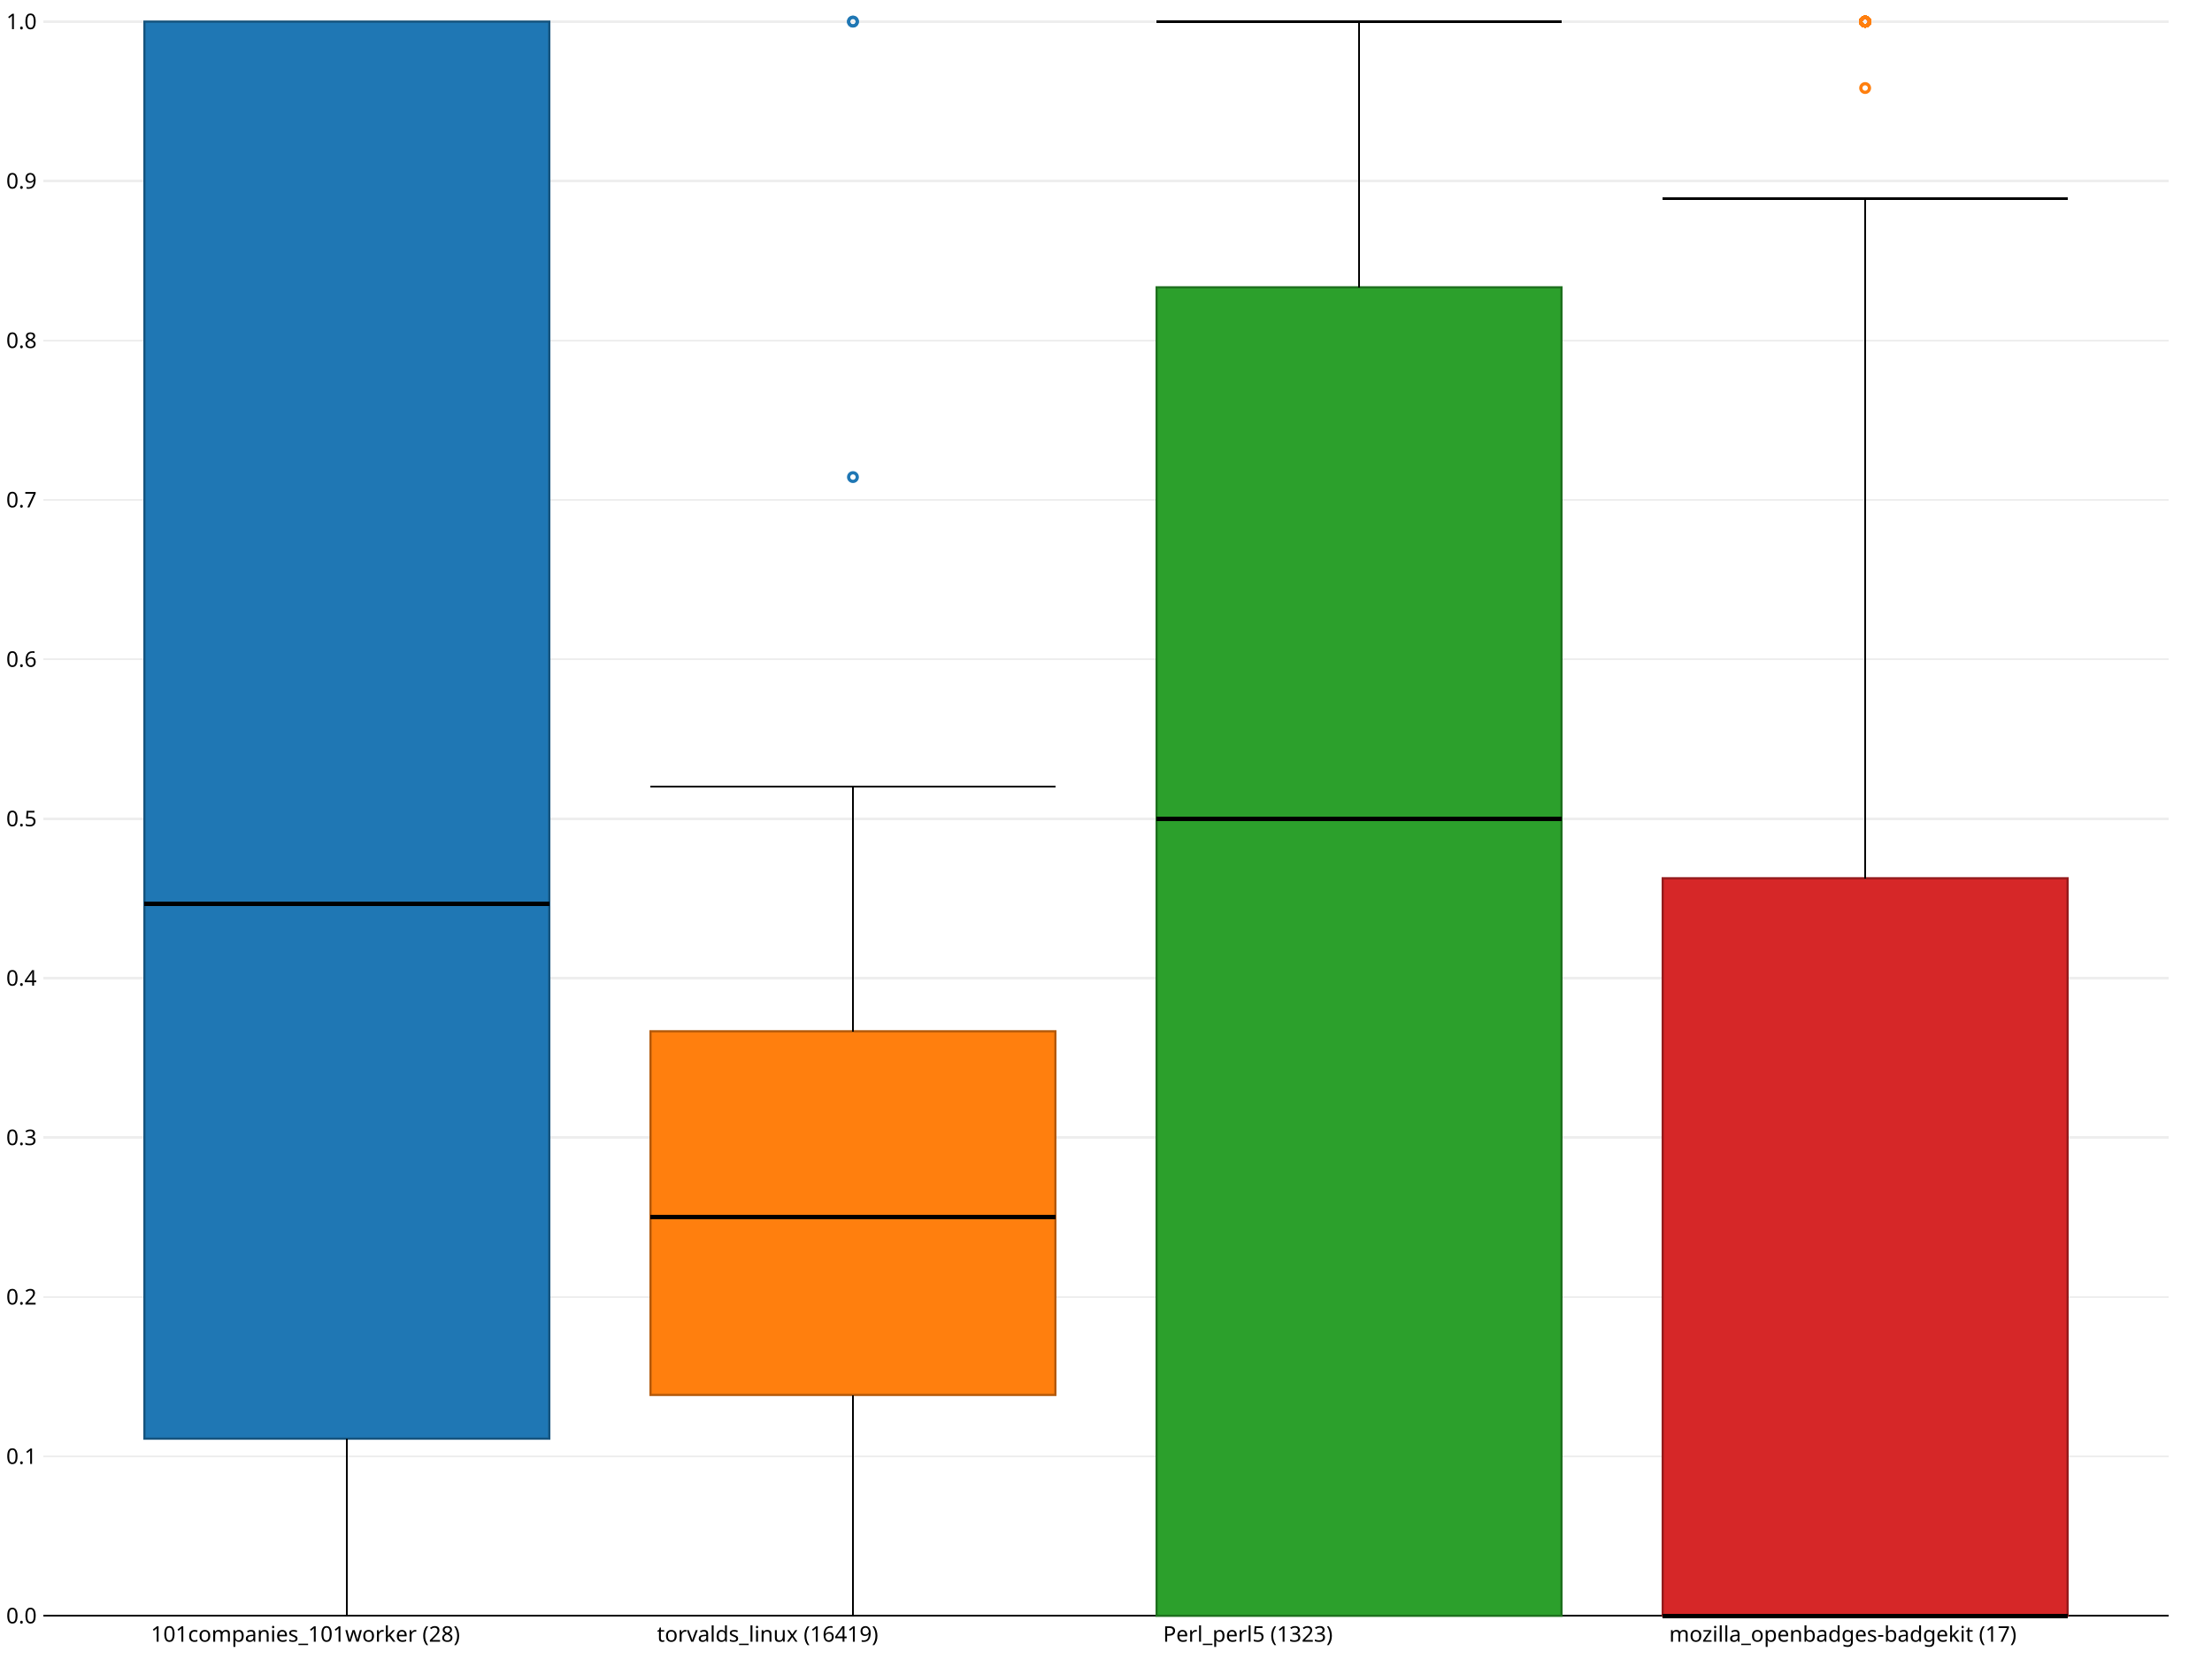
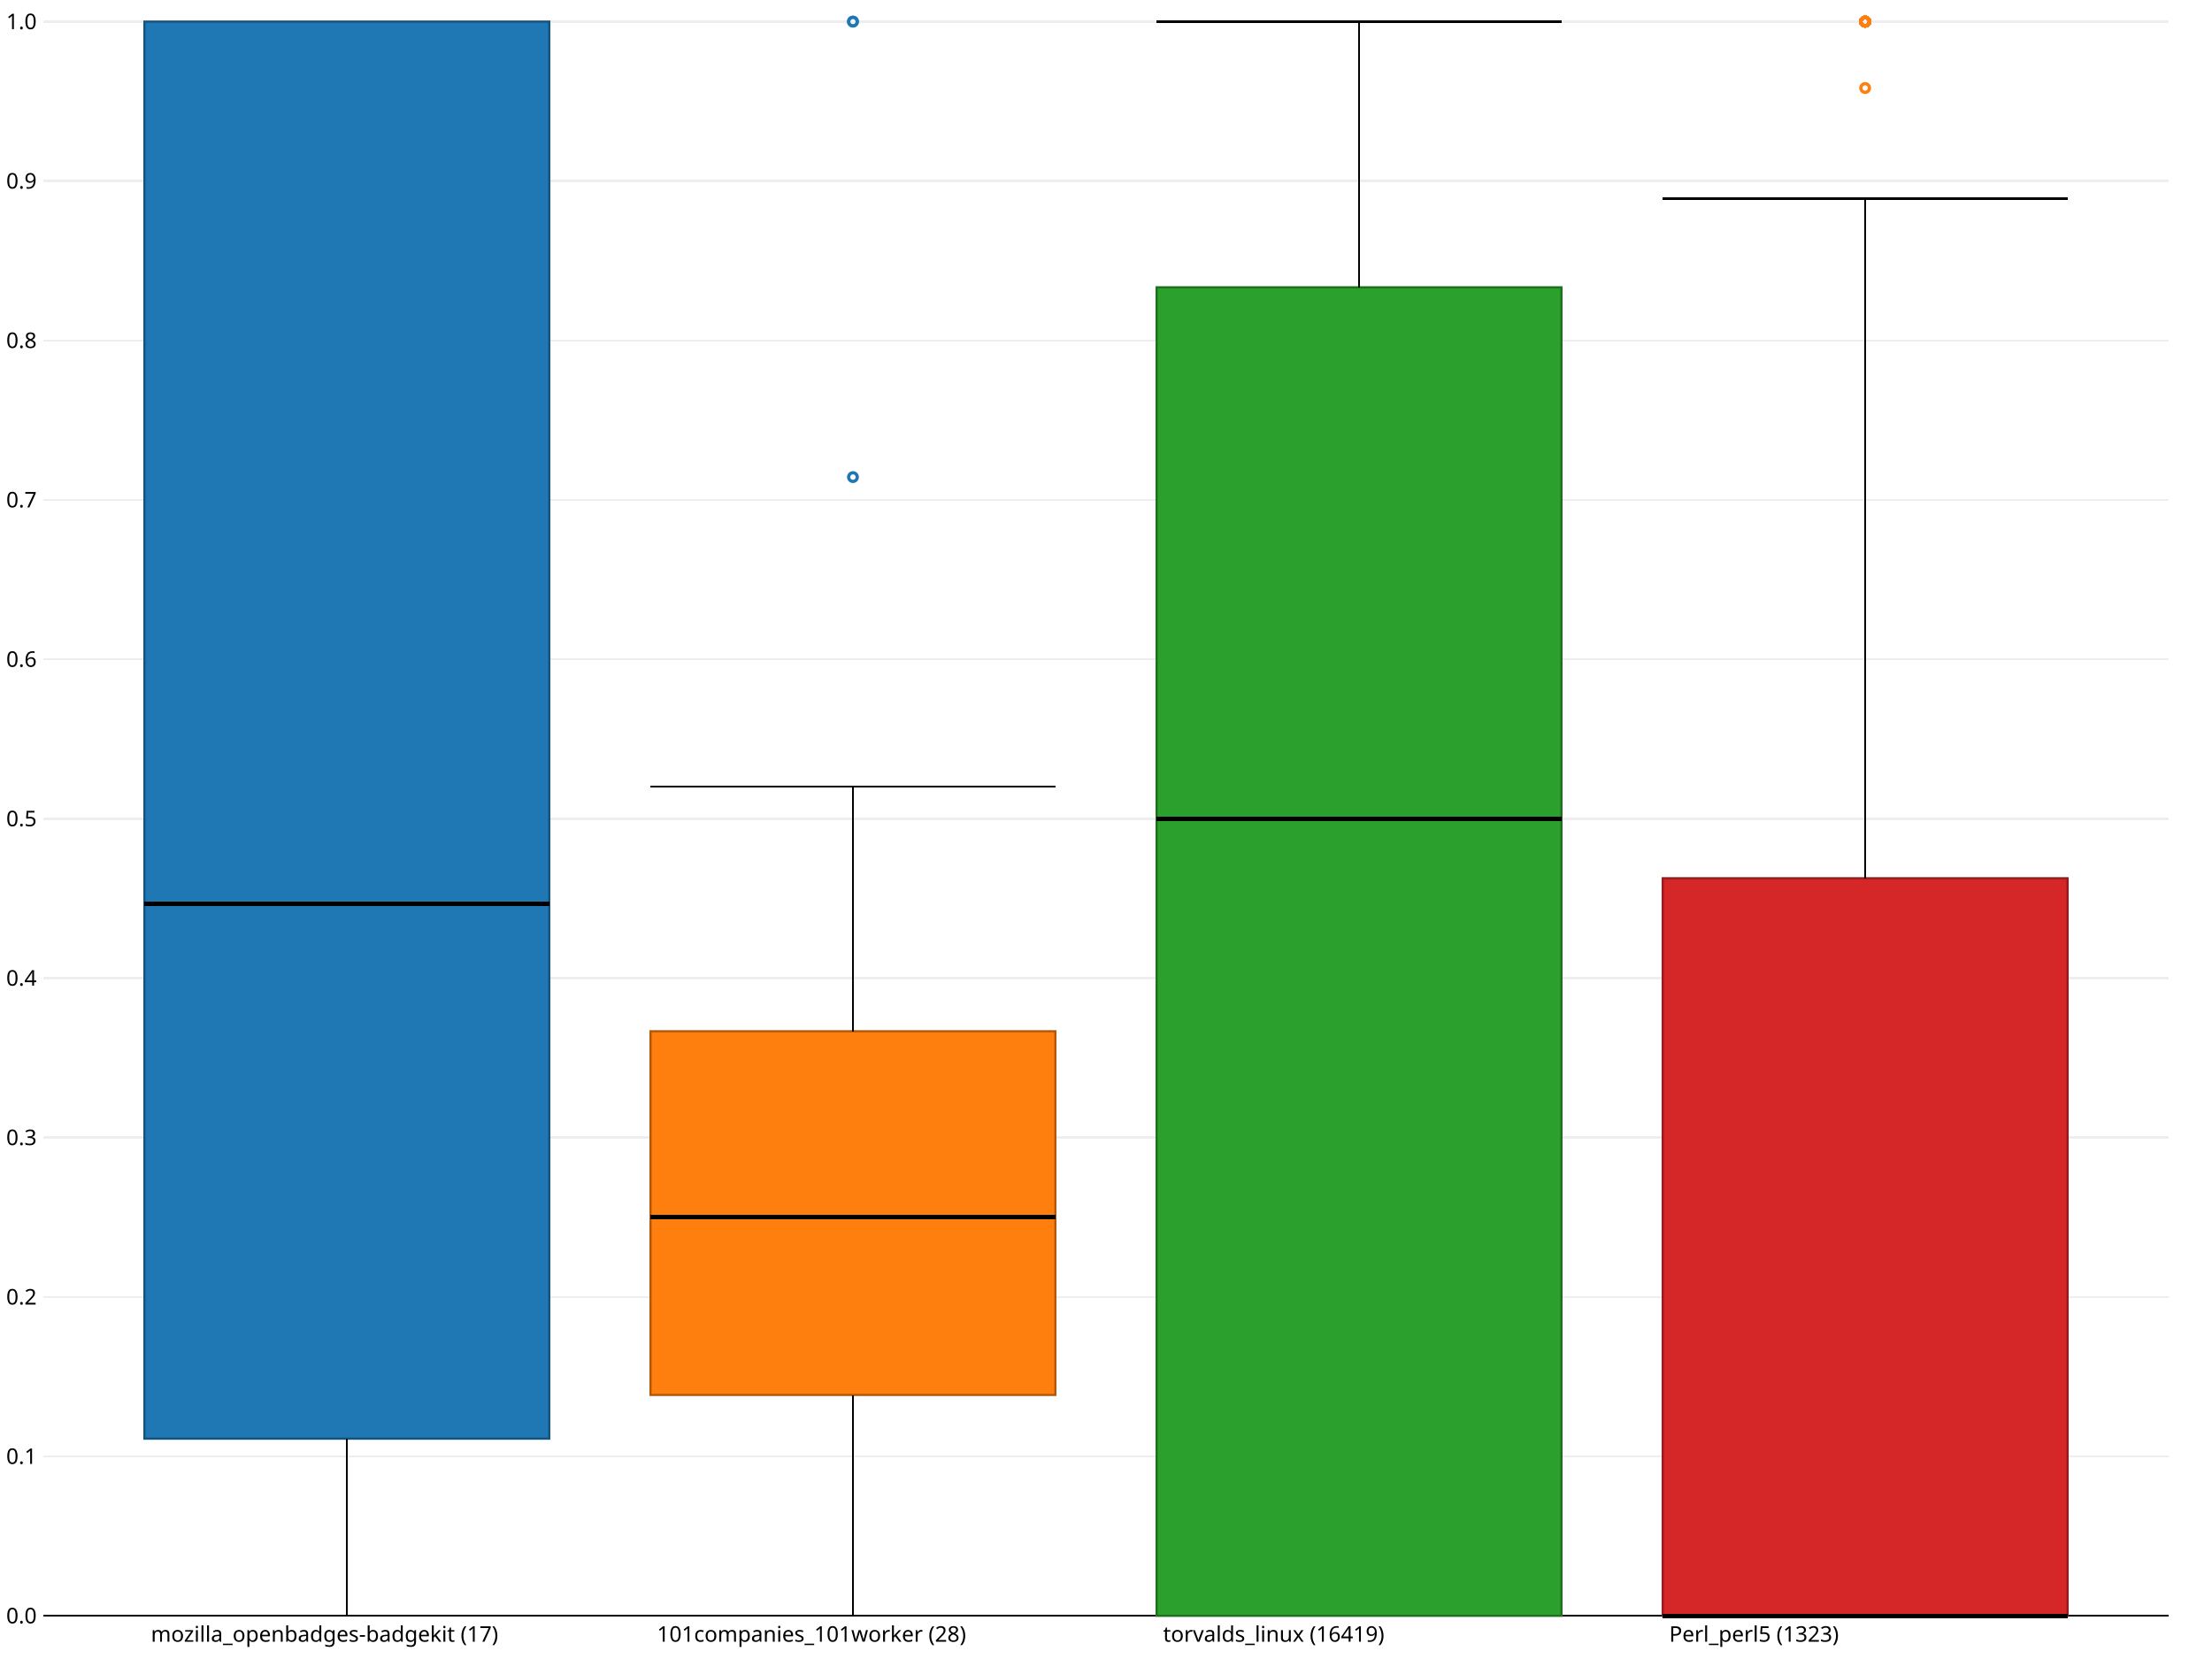
<svg xmlns="http://www.w3.org/2000/svg" xmlns:xlink="http://www.w3.org/1999/xlink" fill="none" font-family="sans-serif" font-size="10px" height="768" stroke="none" stroke-width="1.5" width="1024">
  <g transform="translate(20,10)">
    <line shape-rendering="crispEdges" stroke="rgb(0,0,0)" stroke-width="1" x1="0" x2="984" y1="738.0" y2="738.0" />
    <line shape-rendering="crispEdges" stroke="rgb(238,238,238)" stroke-width="1" x1="0" x2="984" y1="664.2" y2="664.2" />
    <line shape-rendering="crispEdges" stroke="rgb(238,238,238)" stroke-width="1" x1="0" x2="984" y1="590.4" y2="590.4" />
    <line shape-rendering="crispEdges" stroke="rgb(238,238,238)" stroke-width="1" x1="0" x2="984" y1="516.6" y2="516.6" />
    <line shape-rendering="crispEdges" stroke="rgb(238,238,238)" stroke-width="1" x1="0" x2="984" y1="442.8" y2="442.8" />
    <line shape-rendering="crispEdges" stroke="rgb(238,238,238)" stroke-width="1" x1="0" x2="984" y1="369.0" y2="369.0" />
    <line shape-rendering="crispEdges" stroke="rgb(238,238,238)" stroke-width="1" x1="0" x2="984" y1="295.2" y2="295.2" />
    <line shape-rendering="crispEdges" stroke="rgb(238,238,238)" stroke-width="1" x1="0" x2="984" y1="221.4" y2="221.4" />
    <line shape-rendering="crispEdges" stroke="rgb(238,238,238)" stroke-width="1" x1="0" x2="984" y1="147.6" y2="147.6" />
    <line shape-rendering="crispEdges" stroke="rgb(238,238,238)" stroke-width="1" x1="0" x2="984" y1="73.8" y2="73.8" />
    <line shape-rendering="crispEdges" stroke="rgb(238,238,238)" stroke-width="1" x1="0" x2="984" y1="0.0" y2="0.0" />
  </g>
  <g transform="translate(20,10)">
    <text dy=".35em" fill="rgb(0,0,0)" pointer-events="none" text-anchor="end" transform="translate(0,738.0)" x="-3">0.0</text>
    <text dy=".35em" fill="rgb(0,0,0)" pointer-events="none" text-anchor="end" transform="translate(0,664.2)" x="-3">0.1</text>
    <text dy=".35em" fill="rgb(0,0,0)" pointer-events="none" text-anchor="end" transform="translate(0,590.4)" x="-3">0.2</text>
    <text dy=".35em" fill="rgb(0,0,0)" pointer-events="none" text-anchor="end" transform="translate(0,516.6)" x="-3">0.3</text>
    <text dy=".35em" fill="rgb(0,0,0)" pointer-events="none" text-anchor="end" transform="translate(0,442.8)" x="-3">0.4</text>
    <text dy=".35em" fill="rgb(0,0,0)" pointer-events="none" text-anchor="end" transform="translate(0,369.0)" x="-3">0.5</text>
    <text dy=".35em" fill="rgb(0,0,0)" pointer-events="none" text-anchor="end" transform="translate(0,295.2)" x="-3">0.6</text>
    <text dy=".35em" fill="rgb(0,0,0)" pointer-events="none" text-anchor="end" transform="translate(0,221.4)" x="-3">0.7</text>
    <text dy=".35em" fill="rgb(0,0,0)" pointer-events="none" text-anchor="end" transform="translate(0,147.6)" x="-3">0.8</text>
    <text dy=".35em" fill="rgb(0,0,0)" pointer-events="none" text-anchor="end" transform="translate(0,73.8)" x="-3">0.9</text>
    <text dy=".35em" fill="rgb(0,0,0)" pointer-events="none" text-anchor="end" transform="translate(0,0.0)" x="-3">1.0</text>
  </g>
  <g transform="translate(20,10)">
    <line shape-rendering="crispEdges" stroke="rgb(0,0,0)" stroke-width="1" x1="0" x2="984" y1="738" y2="738" />
  </g>
  <g transform="translate(20,10)">
-     <text fill="rgb(0,0,0)" pointer-events="none" transform="translate(46.85714,753)" x="3" y="-3">101companies_101worker (28)</text>
-     <text fill="rgb(0,0,0)" pointer-events="none" transform="translate(281.1429,753)" x="3" y="-3">torvalds_linux (16419)</text>
-     <text fill="rgb(0,0,0)" pointer-events="none" transform="translate(515.4286,753)" x="3" y="-3">Perl_perl5 (1323)</text>
-     <text fill="rgb(0,0,0)" pointer-events="none" transform="translate(749.7143,753)" x="3" y="-3">mozilla_openbadges-badgekit (17)</text>
+     <text fill="rgb(0,0,0)" pointer-events="none" transform="translate(46.85714,753)" x="3" y="-3">mozilla_openbadges-badgekit (17)</text>
+     <text fill="rgb(0,0,0)" pointer-events="none" transform="translate(281.1429,753)" x="3" y="-3">101companies_101worker (28)</text>
+     <text fill="rgb(0,0,0)" pointer-events="none" transform="translate(515.4286,753)" x="3" y="-3">torvalds_linux (16419)</text>
+     <text fill="rgb(0,0,0)" pointer-events="none" transform="translate(749.7143,753)" x="3" y="-3">Perl_perl5 (1323)</text>
  </g>
  <g transform="translate(20,10)">
    <g transform="translate(46.85714,0)">
      <rect fill="rgb(31,119,180)" height="656.0" stroke="rgb(21,83,125)" stroke-width="1.0" width="187.429" />
    </g>
    <g transform="translate(46.85714,0)">
      <line shape-rendering="crispEdges" stroke="rgb(0,0,0)" stroke-width="2" x1="0.0" x2="187.429" y1="408.574" y2="408.574" />
    </g>
    <g transform="translate(46.85714,0)">
      <line shape-rendering="crispEdges" stroke="rgb(0,0,0)" stroke-width="1" x1="0" x2="187.429" y1="738.0" y2="738.0" />
    </g>
    <g transform="translate(46.85714,0)">
      <line shape-rendering="crispEdges" stroke="rgb(0,0,0)" stroke-width="1" x1="93.714" x2="93.714" y1="656.0" y2="738.0" />
    </g>
    <g transform="translate(46.85714,0)" />
    <g transform="translate(46.85714,0)" />
    <g transform="translate(46.85714,0)" />
    <g transform="translate(281.1429,0)">
      <rect fill="rgb(255,127,14)" height="168.362" stroke="rgb(178,88,9)" stroke-width="1.0" width="187.429" y="467.4" />
    </g>
    <g transform="translate(281.1429,0)">
      <line shape-rendering="crispEdges" stroke="rgb(0,0,0)" stroke-width="2" x1="0.0" x2="187.429" y1="553.231" y2="553.231" />
    </g>
    <g transform="translate(281.1429,0)">
      <line shape-rendering="crispEdges" stroke="rgb(0,0,0)" stroke-width="1" x1="0" x2="187.429" y1="738.0" y2="738.0" />
    </g>
    <g transform="translate(281.1429,0)">
      <line shape-rendering="crispEdges" stroke="rgb(0,0,0)" stroke-width="1" x1="93.714" x2="93.714" y1="635.762" y2="738.0" />
    </g>
    <g transform="translate(281.1429,0)">
      <line shape-rendering="crispEdges" stroke="rgb(0,0,0)" stroke-width="1" x1="0" x2="187.429" y1="354.24" y2="354.24" />
    </g>
    <g transform="translate(281.1429,0)">
      <line shape-rendering="crispEdges" stroke="rgb(0,0,0)" stroke-width="1" x1="93.714" x2="93.714" y1="354.24" y2="467.4" />
    </g>
    <g transform="translate(281.1429,0)">
      <a xlink:title="0.7142857142857143">
        <circle cx="93.714" cy="210.857" fill="none" r="2.0" stroke="rgb(31,119,180)" />
      </a>
      <a xlink:title="1.0">
        <circle cx="93.714" cy="0.0" fill="none" r="2.0" stroke="rgb(31,119,180)" />
      </a>
      <a xlink:title="1.0">
        <circle cx="93.714" cy="0.0" fill="none" r="2.0" stroke="rgb(31,119,180)" />
      </a>
    </g>
    <g transform="translate(515.4286,0)">
      <rect fill="rgb(44,160,44)" height="615.0" stroke="rgb(30,112,30)" stroke-width="1.0" width="187.429" y="123.0" />
    </g>
    <g transform="translate(515.4286,0)">
      <line shape-rendering="crispEdges" stroke="rgb(0,0,0)" stroke-width="2" x1="0.0" x2="187.429" y1="369.0" y2="369.0" />
    </g>
    <g transform="translate(515.4286,0)" />
    <g transform="translate(515.4286,0)" />
    <g transform="translate(515.4286,0)">
      <line shape-rendering="crispEdges" stroke="rgb(0,0,0)" stroke-width="1" x1="0" x2="187.429" y1="0.0" y2="0.0" />
    </g>
    <g transform="translate(515.4286,0)">
      <line shape-rendering="crispEdges" stroke="rgb(0,0,0)" stroke-width="1" x1="93.714" x2="93.714" y1="0.0" y2="123.0" />
    </g>
    <g transform="translate(515.4286,0)" />
    <g transform="translate(749.7143,0)">
      <rect fill="rgb(214,39,40)" height="341.434" stroke="rgb(149,27,28)" stroke-width="1.0" width="187.429" y="396.566" />
    </g>
    <g transform="translate(749.7143,0)">
      <line shape-rendering="crispEdges" stroke="rgb(0,0,0)" stroke-width="2" x1="0.0" x2="187.429" y1="738.0" y2="738.0" />
    </g>
    <g transform="translate(749.7143,0)" />
    <g transform="translate(749.7143,0)" />
    <g transform="translate(749.7143,0)">
      <line shape-rendering="crispEdges" stroke="rgb(0,0,0)" stroke-width="1" x1="0" x2="187.429" y1="82.0" y2="82.0" />
    </g>
    <g transform="translate(749.7143,0)">
      <line shape-rendering="crispEdges" stroke="rgb(0,0,0)" stroke-width="1" x1="93.714" x2="93.714" y1="82.0" y2="396.566" />
    </g>
    <g transform="translate(749.7143,0)">
      <a xlink:title="1.0">
        <circle cx="93.714" cy="0.0" fill="none" r="2.0" stroke="rgb(255,127,14)" />
      </a>
      <a xlink:title="1.0">
        <circle cx="93.714" cy="0.0" fill="none" r="2.0" stroke="rgb(255,127,14)" />
      </a>
      <a xlink:title="1.0">
        <circle cx="93.714" cy="0.0" fill="none" r="2.0" stroke="rgb(255,127,14)" />
      </a>
      <a xlink:title="1.0">
        <circle cx="93.714" cy="0.0" fill="none" r="2.0" stroke="rgb(255,127,14)" />
      </a>
      <a xlink:title="1.0">
        <circle cx="93.714" cy="0.0" fill="none" r="2.0" stroke="rgb(255,127,14)" />
      </a>
      <a xlink:title="1.0">
        <circle cx="93.714" cy="0.0" fill="none" r="2.0" stroke="rgb(255,127,14)" />
      </a>
      <a xlink:title="1.0">
        <circle cx="93.714" cy="0.0" fill="none" r="2.0" stroke="rgb(255,127,14)" />
      </a>
      <a xlink:title="1.0">
        <circle cx="93.714" cy="0.0" fill="none" r="2.0" stroke="rgb(255,127,14)" />
      </a>
      <a xlink:title="1.0">
        <circle cx="93.714" cy="0.0" fill="none" r="2.0" stroke="rgb(255,127,14)" />
      </a>
      <a xlink:title="1.0">
        <circle cx="93.714" cy="0.0" fill="none" r="2.0" stroke="rgb(255,127,14)" />
      </a>
      <a xlink:title="1.0">
        <circle cx="93.714" cy="0.0" fill="none" r="2.0" stroke="rgb(255,127,14)" />
      </a>
      <a xlink:title="1.0">
        <circle cx="93.714" cy="0.0" fill="none" r="2.0" stroke="rgb(255,127,14)" />
      </a>
      <a xlink:title="1.0">
        <circle cx="93.714" cy="0.0" fill="none" r="2.0" stroke="rgb(255,127,14)" />
      </a>
      <a xlink:title="1.0">
        <circle cx="93.714" cy="0.0" fill="none" r="2.0" stroke="rgb(255,127,14)" />
      </a>
      <a xlink:title="1.0">
        <circle cx="93.714" cy="0.0" fill="none" r="2.0" stroke="rgb(255,127,14)" />
      </a>
      <a xlink:title="1.0">
        <circle cx="93.714" cy="0.0" fill="none" r="2.0" stroke="rgb(255,127,14)" />
      </a>
      <a xlink:title="1.0">
        <circle cx="93.714" cy="0.0" fill="none" r="2.0" stroke="rgb(255,127,14)" />
      </a>
      <a xlink:title="1.0">
        <circle cx="93.714" cy="0.0" fill="none" r="2.0" stroke="rgb(255,127,14)" />
      </a>
      <a xlink:title="1.0">
        <circle cx="93.714" cy="0.0" fill="none" r="2.0" stroke="rgb(255,127,14)" />
      </a>
      <a xlink:title="1.0">
        <circle cx="93.714" cy="0.0" fill="none" r="2.0" stroke="rgb(255,127,14)" />
      </a>
      <a xlink:title="1.0">
        <circle cx="93.714" cy="0.0" fill="none" r="2.0" stroke="rgb(255,127,14)" />
      </a>
      <a xlink:title="1.0">
        <circle cx="93.714" cy="0.0" fill="none" r="2.0" stroke="rgb(255,127,14)" />
      </a>
      <a xlink:title="1.0">
        <circle cx="93.714" cy="0.0" fill="none" r="2.0" stroke="rgb(255,127,14)" />
      </a>
      <a xlink:title="1.0">
        <circle cx="93.714" cy="0.0" fill="none" r="2.0" stroke="rgb(255,127,14)" />
      </a>
      <a xlink:title="1.0">
        <circle cx="93.714" cy="0.0" fill="none" r="2.0" stroke="rgb(255,127,14)" />
      </a>
      <a xlink:title="1.0">
        <circle cx="93.714" cy="0.0" fill="none" r="2.0" stroke="rgb(255,127,14)" />
      </a>
      <a xlink:title="1.0">
        <circle cx="93.714" cy="0.0" fill="none" r="2.0" stroke="rgb(255,127,14)" />
      </a>
      <a xlink:title="1.0">
        <circle cx="93.714" cy="0.0" fill="none" r="2.0" stroke="rgb(255,127,14)" />
      </a>
      <a xlink:title="1.0">
        <circle cx="93.714" cy="0.0" fill="none" r="2.0" stroke="rgb(255,127,14)" />
      </a>
      <a xlink:title="1.0">
        <circle cx="93.714" cy="0.0" fill="none" r="2.0" stroke="rgb(255,127,14)" />
      </a>
      <a xlink:title="1.0">
        <circle cx="93.714" cy="0.0" fill="none" r="2.0" stroke="rgb(255,127,14)" />
      </a>
      <a xlink:title="0.9583333333333334">
        <circle cx="93.714" cy="30.75" fill="none" r="2.0" stroke="rgb(255,127,14)" />
      </a>
      <a xlink:title="1.0">
        <circle cx="93.714" cy="0.0" fill="none" r="2.0" stroke="rgb(255,127,14)" />
      </a>
      <a xlink:title="1.0">
        <circle cx="93.714" cy="0.0" fill="none" r="2.0" stroke="rgb(255,127,14)" />
      </a>
      <a xlink:title="1.0">
        <circle cx="93.714" cy="0.0" fill="none" r="2.0" stroke="rgb(255,127,14)" />
      </a>
      <a xlink:title="1.0">
        <circle cx="93.714" cy="0.0" fill="none" r="2.0" stroke="rgb(255,127,14)" />
      </a>
      <a xlink:title="1.0">
        <circle cx="93.714" cy="0.0" fill="none" r="2.0" stroke="rgb(255,127,14)" />
      </a>
      <a xlink:title="1.0">
        <circle cx="93.714" cy="0.0" fill="none" r="2.0" stroke="rgb(255,127,14)" />
      </a>
      <a xlink:title="1.0">
        <circle cx="93.714" cy="0.0" fill="none" r="2.0" stroke="rgb(255,127,14)" />
      </a>
      <a xlink:title="1.0">
        <circle cx="93.714" cy="0.0" fill="none" r="2.0" stroke="rgb(255,127,14)" />
      </a>
      <a xlink:title="1.0">
        <circle cx="93.714" cy="0.0" fill="none" r="2.0" stroke="rgb(255,127,14)" />
      </a>
      <a xlink:title="1.0">
        <circle cx="93.714" cy="0.0" fill="none" r="2.0" stroke="rgb(255,127,14)" />
      </a>
      <a xlink:title="1.0">
        <circle cx="93.714" cy="0.0" fill="none" r="2.0" stroke="rgb(255,127,14)" />
      </a>
      <a xlink:title="1.0">
        <circle cx="93.714" cy="0.0" fill="none" r="2.0" stroke="rgb(255,127,14)" />
      </a>
      <a xlink:title="1.0">
        <circle cx="93.714" cy="0.0" fill="none" r="2.0" stroke="rgb(255,127,14)" />
      </a>
      <a xlink:title="1.0">
        <circle cx="93.714" cy="0.0" fill="none" r="2.0" stroke="rgb(255,127,14)" />
      </a>
      <a xlink:title="1.0">
        <circle cx="93.714" cy="0.0" fill="none" r="2.0" stroke="rgb(255,127,14)" />
      </a>
      <a xlink:title="1.0">
        <circle cx="93.714" cy="0.0" fill="none" r="2.0" stroke="rgb(255,127,14)" />
      </a>
      <a xlink:title="1.0">
        <circle cx="93.714" cy="0.0" fill="none" r="2.0" stroke="rgb(255,127,14)" />
      </a>
      <a xlink:title="1.0">
        <circle cx="93.714" cy="0.0" fill="none" r="2.0" stroke="rgb(255,127,14)" />
      </a>
      <a xlink:title="1.0">
        <circle cx="93.714" cy="0.0" fill="none" r="2.0" stroke="rgb(255,127,14)" />
      </a>
      <a xlink:title="1.0">
        <circle cx="93.714" cy="0.0" fill="none" r="2.0" stroke="rgb(255,127,14)" />
      </a>
      <a xlink:title="1.0">
        <circle cx="93.714" cy="0.0" fill="none" r="2.0" stroke="rgb(255,127,14)" />
      </a>
      <a xlink:title="1.0">
        <circle cx="93.714" cy="0.0" fill="none" r="2.0" stroke="rgb(255,127,14)" />
      </a>
      <a xlink:title="1.0">
        <circle cx="93.714" cy="0.0" fill="none" r="2.0" stroke="rgb(255,127,14)" />
      </a>
      <a xlink:title="1.0">
        <circle cx="93.714" cy="0.0" fill="none" r="2.0" stroke="rgb(255,127,14)" />
      </a>
      <a xlink:title="1.0">
        <circle cx="93.714" cy="0.0" fill="none" r="2.0" stroke="rgb(255,127,14)" />
      </a>
      <a xlink:title="1.0">
        <circle cx="93.714" cy="0.0" fill="none" r="2.0" stroke="rgb(255,127,14)" />
      </a>
      <a xlink:title="1.0">
        <circle cx="93.714" cy="0.0" fill="none" r="2.0" stroke="rgb(255,127,14)" />
      </a>
      <a xlink:title="1.0">
        <circle cx="93.714" cy="0.0" fill="none" r="2.0" stroke="rgb(255,127,14)" />
      </a>
      <a xlink:title="1.0">
        <circle cx="93.714" cy="0.0" fill="none" r="2.0" stroke="rgb(255,127,14)" />
      </a>
      <a xlink:title="1.0">
        <circle cx="93.714" cy="0.0" fill="none" r="2.0" stroke="rgb(255,127,14)" />
      </a>
      <a xlink:title="1.0">
        <circle cx="93.714" cy="0.0" fill="none" r="2.0" stroke="rgb(255,127,14)" />
      </a>
      <a xlink:title="1.0">
        <circle cx="93.714" cy="0.0" fill="none" r="2.0" stroke="rgb(255,127,14)" />
      </a>
      <a xlink:title="1.0">
        <circle cx="93.714" cy="0.0" fill="none" r="2.0" stroke="rgb(255,127,14)" />
      </a>
      <a xlink:title="1.0">
        <circle cx="93.714" cy="0.0" fill="none" r="2.0" stroke="rgb(255,127,14)" />
      </a>
      <a xlink:title="1.0">
        <circle cx="93.714" cy="0.0" fill="none" r="2.0" stroke="rgb(255,127,14)" />
      </a>
      <a xlink:title="1.0">
        <circle cx="93.714" cy="0.0" fill="none" r="2.0" stroke="rgb(255,127,14)" />
      </a>
      <a xlink:title="1.0">
        <circle cx="93.714" cy="0.0" fill="none" r="2.0" stroke="rgb(255,127,14)" />
      </a>
      <a xlink:title="1.0">
        <circle cx="93.714" cy="0.0" fill="none" r="2.0" stroke="rgb(255,127,14)" />
      </a>
      <a xlink:title="1.0">
        <circle cx="93.714" cy="0.0" fill="none" r="2.0" stroke="rgb(255,127,14)" />
      </a>
      <a xlink:title="1.0">
        <circle cx="93.714" cy="0.0" fill="none" r="2.0" stroke="rgb(255,127,14)" />
      </a>
      <a xlink:title="1.0">
        <circle cx="93.714" cy="0.0" fill="none" r="2.0" stroke="rgb(255,127,14)" />
      </a>
      <a xlink:title="1.0">
        <circle cx="93.714" cy="0.0" fill="none" r="2.0" stroke="rgb(255,127,14)" />
      </a>
      <a xlink:title="1.0">
        <circle cx="93.714" cy="0.0" fill="none" r="2.0" stroke="rgb(255,127,14)" />
      </a>
      <a xlink:title="1.0">
        <circle cx="93.714" cy="0.0" fill="none" r="2.0" stroke="rgb(255,127,14)" />
      </a>
      <a xlink:title="1.0">
        <circle cx="93.714" cy="0.0" fill="none" r="2.0" stroke="rgb(255,127,14)" />
      </a>
      <a xlink:title="1.0">
        <circle cx="93.714" cy="0.0" fill="none" r="2.0" stroke="rgb(255,127,14)" />
      </a>
      <a xlink:title="1.0">
        <circle cx="93.714" cy="0.0" fill="none" r="2.0" stroke="rgb(255,127,14)" />
      </a>
      <a xlink:title="1.0">
        <circle cx="93.714" cy="0.0" fill="none" r="2.0" stroke="rgb(255,127,14)" />
      </a>
      <a xlink:title="1.0">
        <circle cx="93.714" cy="0.0" fill="none" r="2.0" stroke="rgb(255,127,14)" />
      </a>
      <a xlink:title="1.0">
        <circle cx="93.714" cy="0.0" fill="none" r="2.0" stroke="rgb(255,127,14)" />
      </a>
      <a xlink:title="1.0">
        <circle cx="93.714" cy="0.0" fill="none" r="2.0" stroke="rgb(255,127,14)" />
      </a>
      <a xlink:title="1.0">
        <circle cx="93.714" cy="0.0" fill="none" r="2.0" stroke="rgb(255,127,14)" />
      </a>
      <a xlink:title="1.0">
        <circle cx="93.714" cy="0.0" fill="none" r="2.0" stroke="rgb(255,127,14)" />
      </a>
      <a xlink:title="1.0">
        <circle cx="93.714" cy="0.0" fill="none" r="2.0" stroke="rgb(255,127,14)" />
      </a>
      <a xlink:title="1.0">
        <circle cx="93.714" cy="0.0" fill="none" r="2.0" stroke="rgb(255,127,14)" />
      </a>
      <a xlink:title="1.0">
        <circle cx="93.714" cy="0.0" fill="none" r="2.0" stroke="rgb(255,127,14)" />
      </a>
      <a xlink:title="1.0">
        <circle cx="93.714" cy="0.0" fill="none" r="2.0" stroke="rgb(255,127,14)" />
      </a>
      <a xlink:title="1.0">
        <circle cx="93.714" cy="0.0" fill="none" r="2.0" stroke="rgb(255,127,14)" />
      </a>
      <a xlink:title="1.0">
        <circle cx="93.714" cy="0.0" fill="none" r="2.0" stroke="rgb(255,127,14)" />
      </a>
      <a xlink:title="1.0">
        <circle cx="93.714" cy="0.0" fill="none" r="2.0" stroke="rgb(255,127,14)" />
      </a>
      <a xlink:title="1.0">
        <circle cx="93.714" cy="0.0" fill="none" r="2.0" stroke="rgb(255,127,14)" />
      </a>
      <a xlink:title="1.0">
        <circle cx="93.714" cy="0.0" fill="none" r="2.0" stroke="rgb(255,127,14)" />
      </a>
      <a xlink:title="1.0">
        <circle cx="93.714" cy="0.0" fill="none" r="2.0" stroke="rgb(255,127,14)" />
      </a>
      <a xlink:title="1.0">
        <circle cx="93.714" cy="0.0" fill="none" r="2.0" stroke="rgb(255,127,14)" />
      </a>
      <a xlink:title="1.0">
        <circle cx="93.714" cy="0.0" fill="none" r="2.0" stroke="rgb(255,127,14)" />
      </a>
      <a xlink:title="1.0">
        <circle cx="93.714" cy="0.0" fill="none" r="2.0" stroke="rgb(255,127,14)" />
      </a>
      <a xlink:title="1.0">
        <circle cx="93.714" cy="0.0" fill="none" r="2.0" stroke="rgb(255,127,14)" />
      </a>
      <a xlink:title="1.0">
        <circle cx="93.714" cy="0.0" fill="none" r="2.0" stroke="rgb(255,127,14)" />
      </a>
      <a xlink:title="1.0">
        <circle cx="93.714" cy="0.0" fill="none" r="2.0" stroke="rgb(255,127,14)" />
      </a>
      <a xlink:title="1.0">
        <circle cx="93.714" cy="0.0" fill="none" r="2.0" stroke="rgb(255,127,14)" />
      </a>
      <a xlink:title="1.0">
        <circle cx="93.714" cy="0.0" fill="none" r="2.0" stroke="rgb(255,127,14)" />
      </a>
      <a xlink:title="1.0">
        <circle cx="93.714" cy="0.0" fill="none" r="2.0" stroke="rgb(255,127,14)" />
      </a>
      <a xlink:title="1.0">
        <circle cx="93.714" cy="0.0" fill="none" r="2.0" stroke="rgb(255,127,14)" />
      </a>
      <a xlink:title="1.0">
        <circle cx="93.714" cy="0.0" fill="none" r="2.0" stroke="rgb(255,127,14)" />
      </a>
      <a xlink:title="1.0">
        <circle cx="93.714" cy="0.0" fill="none" r="2.0" stroke="rgb(255,127,14)" />
      </a>
      <a xlink:title="1.0">
        <circle cx="93.714" cy="0.0" fill="none" r="2.0" stroke="rgb(255,127,14)" />
      </a>
      <a xlink:title="1.0">
        <circle cx="93.714" cy="0.0" fill="none" r="2.0" stroke="rgb(255,127,14)" />
      </a>
      <a xlink:title="1.0">
        <circle cx="93.714" cy="0.0" fill="none" r="2.0" stroke="rgb(255,127,14)" />
      </a>
      <a xlink:title="1.0">
        <circle cx="93.714" cy="0.0" fill="none" r="2.0" stroke="rgb(255,127,14)" />
      </a>
      <a xlink:title="1.0">
        <circle cx="93.714" cy="0.0" fill="none" r="2.0" stroke="rgb(255,127,14)" />
      </a>
      <a xlink:title="1.0">
        <circle cx="93.714" cy="0.0" fill="none" r="2.0" stroke="rgb(255,127,14)" />
      </a>
      <a xlink:title="1.0">
        <circle cx="93.714" cy="0.0" fill="none" r="2.0" stroke="rgb(255,127,14)" />
      </a>
      <a xlink:title="1.0">
        <circle cx="93.714" cy="0.0" fill="none" r="2.0" stroke="rgb(255,127,14)" />
      </a>
      <a xlink:title="1.0">
        <circle cx="93.714" cy="0.0" fill="none" r="2.0" stroke="rgb(255,127,14)" />
      </a>
      <a xlink:title="1.0">
        <circle cx="93.714" cy="0.0" fill="none" r="2.0" stroke="rgb(255,127,14)" />
      </a>
      <a xlink:title="1.0">
        <circle cx="93.714" cy="0.0" fill="none" r="2.0" stroke="rgb(255,127,14)" />
      </a>
      <a xlink:title="1.0">
        <circle cx="93.714" cy="0.0" fill="none" r="2.0" stroke="rgb(255,127,14)" />
      </a>
      <a xlink:title="1.0">
        <circle cx="93.714" cy="0.0" fill="none" r="2.0" stroke="rgb(255,127,14)" />
      </a>
      <a xlink:title="1.0">
        <circle cx="93.714" cy="0.0" fill="none" r="2.0" stroke="rgb(255,127,14)" />
      </a>
      <a xlink:title="1.0">
        <circle cx="93.714" cy="0.0" fill="none" r="2.0" stroke="rgb(255,127,14)" />
      </a>
      <a xlink:title="1.0">
        <circle cx="93.714" cy="0.0" fill="none" r="2.0" stroke="rgb(255,127,14)" />
      </a>
      <a xlink:title="1.0">
        <circle cx="93.714" cy="0.0" fill="none" r="2.0" stroke="rgb(255,127,14)" />
      </a>
      <a xlink:title="1.0">
        <circle cx="93.714" cy="0.0" fill="none" r="2.0" stroke="rgb(255,127,14)" />
      </a>
      <a xlink:title="1.0">
        <circle cx="93.714" cy="0.0" fill="none" r="2.0" stroke="rgb(255,127,14)" />
      </a>
      <a xlink:title="1.0">
        <circle cx="93.714" cy="0.0" fill="none" r="2.0" stroke="rgb(255,127,14)" />
      </a>
      <a xlink:title="1.0">
        <circle cx="93.714" cy="0.0" fill="none" r="2.0" stroke="rgb(255,127,14)" />
      </a>
      <a xlink:title="1.0">
        <circle cx="93.714" cy="0.0" fill="none" r="2.0" stroke="rgb(255,127,14)" />
      </a>
      <a xlink:title="1.0">
        <circle cx="93.714" cy="0.0" fill="none" r="2.0" stroke="rgb(255,127,14)" />
      </a>
      <a xlink:title="1.0">
        <circle cx="93.714" cy="0.0" fill="none" r="2.0" stroke="rgb(255,127,14)" />
      </a>
      <a xlink:title="1.0">
        <circle cx="93.714" cy="0.0" fill="none" r="2.0" stroke="rgb(255,127,14)" />
      </a>
      <a xlink:title="1.0">
        <circle cx="93.714" cy="0.0" fill="none" r="2.0" stroke="rgb(255,127,14)" />
      </a>
      <a xlink:title="1.0">
        <circle cx="93.714" cy="0.0" fill="none" r="2.0" stroke="rgb(255,127,14)" />
      </a>
      <a xlink:title="1.0">
        <circle cx="93.714" cy="0.0" fill="none" r="2.0" stroke="rgb(255,127,14)" />
      </a>
      <a xlink:title="1.0">
        <circle cx="93.714" cy="0.0" fill="none" r="2.0" stroke="rgb(255,127,14)" />
      </a>
      <a xlink:title="1.0">
        <circle cx="93.714" cy="0.0" fill="none" r="2.0" stroke="rgb(255,127,14)" />
      </a>
      <a xlink:title="1.0">
        <circle cx="93.714" cy="0.0" fill="none" r="2.0" stroke="rgb(255,127,14)" />
      </a>
      <a xlink:title="1.0">
        <circle cx="93.714" cy="0.0" fill="none" r="2.0" stroke="rgb(255,127,14)" />
      </a>
      <a xlink:title="1.0">
        <circle cx="93.714" cy="0.0" fill="none" r="2.0" stroke="rgb(255,127,14)" />
      </a>
      <a xlink:title="1.0">
        <circle cx="93.714" cy="0.0" fill="none" r="2.0" stroke="rgb(255,127,14)" />
      </a>
      <a xlink:title="1.0">
        <circle cx="93.714" cy="0.0" fill="none" r="2.0" stroke="rgb(255,127,14)" />
      </a>
      <a xlink:title="1.0">
        <circle cx="93.714" cy="0.0" fill="none" r="2.0" stroke="rgb(255,127,14)" />
      </a>
      <a xlink:title="1.0">
        <circle cx="93.714" cy="0.0" fill="none" r="2.0" stroke="rgb(255,127,14)" />
      </a>
      <a xlink:title="1.0">
        <circle cx="93.714" cy="0.0" fill="none" r="2.0" stroke="rgb(255,127,14)" />
      </a>
      <a xlink:title="1.0">
        <circle cx="93.714" cy="0.0" fill="none" r="2.0" stroke="rgb(255,127,14)" />
      </a>
      <a xlink:title="1.0">
        <circle cx="93.714" cy="0.0" fill="none" r="2.0" stroke="rgb(255,127,14)" />
      </a>
      <a xlink:title="1.0">
        <circle cx="93.714" cy="0.0" fill="none" r="2.0" stroke="rgb(255,127,14)" />
      </a>
      <a xlink:title="1.0">
        <circle cx="93.714" cy="0.0" fill="none" r="2.0" stroke="rgb(255,127,14)" />
      </a>
      <a xlink:title="1.0">
        <circle cx="93.714" cy="0.0" fill="none" r="2.0" stroke="rgb(255,127,14)" />
      </a>
      <a xlink:title="1.0">
        <circle cx="93.714" cy="0.0" fill="none" r="2.0" stroke="rgb(255,127,14)" />
      </a>
      <a xlink:title="1.0">
        <circle cx="93.714" cy="0.0" fill="none" r="2.0" stroke="rgb(255,127,14)" />
      </a>
      <a xlink:title="1.0">
        <circle cx="93.714" cy="0.0" fill="none" r="2.0" stroke="rgb(255,127,14)" />
      </a>
      <a xlink:title="1.0">
        <circle cx="93.714" cy="0.0" fill="none" r="2.0" stroke="rgb(255,127,14)" />
      </a>
      <a xlink:title="1.0">
        <circle cx="93.714" cy="0.0" fill="none" r="2.0" stroke="rgb(255,127,14)" />
      </a>
      <a xlink:title="1.0">
        <circle cx="93.714" cy="0.0" fill="none" r="2.0" stroke="rgb(255,127,14)" />
      </a>
      <a xlink:title="1.0">
        <circle cx="93.714" cy="0.0" fill="none" r="2.0" stroke="rgb(255,127,14)" />
      </a>
      <a xlink:title="1.0">
        <circle cx="93.714" cy="0.0" fill="none" r="2.0" stroke="rgb(255,127,14)" />
      </a>
      <a xlink:title="1.0">
        <circle cx="93.714" cy="0.0" fill="none" r="2.0" stroke="rgb(255,127,14)" />
      </a>
      <a xlink:title="1.0">
        <circle cx="93.714" cy="0.0" fill="none" r="2.0" stroke="rgb(255,127,14)" />
      </a>
      <a xlink:title="1.0">
        <circle cx="93.714" cy="0.0" fill="none" r="2.0" stroke="rgb(255,127,14)" />
      </a>
      <a xlink:title="1.0">
        <circle cx="93.714" cy="0.0" fill="none" r="2.0" stroke="rgb(255,127,14)" />
      </a>
      <a xlink:title="1.0">
        <circle cx="93.714" cy="0.0" fill="none" r="2.0" stroke="rgb(255,127,14)" />
      </a>
      <a xlink:title="1.0">
        <circle cx="93.714" cy="0.0" fill="none" r="2.0" stroke="rgb(255,127,14)" />
      </a>
      <a xlink:title="1.0">
        <circle cx="93.714" cy="0.0" fill="none" r="2.0" stroke="rgb(255,127,14)" />
      </a>
      <a xlink:title="1.0">
        <circle cx="93.714" cy="0.0" fill="none" r="2.0" stroke="rgb(255,127,14)" />
      </a>
      <a xlink:title="1.0">
        <circle cx="93.714" cy="0.0" fill="none" r="2.0" stroke="rgb(255,127,14)" />
      </a>
      <a xlink:title="1.0">
        <circle cx="93.714" cy="0.0" fill="none" r="2.0" stroke="rgb(255,127,14)" />
      </a>
      <a xlink:title="1.0">
        <circle cx="93.714" cy="0.0" fill="none" r="2.0" stroke="rgb(255,127,14)" />
      </a>
      <a xlink:title="1.0">
        <circle cx="93.714" cy="0.0" fill="none" r="2.0" stroke="rgb(255,127,14)" />
      </a>
      <a xlink:title="1.0">
        <circle cx="93.714" cy="0.0" fill="none" r="2.0" stroke="rgb(255,127,14)" />
      </a>
      <a xlink:title="1.0">
        <circle cx="93.714" cy="0.0" fill="none" r="2.0" stroke="rgb(255,127,14)" />
      </a>
      <a xlink:title="1.0">
        <circle cx="93.714" cy="0.0" fill="none" r="2.0" stroke="rgb(255,127,14)" />
      </a>
      <a xlink:title="1.0">
        <circle cx="93.714" cy="0.0" fill="none" r="2.0" stroke="rgb(255,127,14)" />
      </a>
      <a xlink:title="1.0">
        <circle cx="93.714" cy="0.0" fill="none" r="2.0" stroke="rgb(255,127,14)" />
      </a>
      <a xlink:title="1.0">
        <circle cx="93.714" cy="0.0" fill="none" r="2.0" stroke="rgb(255,127,14)" />
      </a>
      <a xlink:title="1.0">
        <circle cx="93.714" cy="0.0" fill="none" r="2.0" stroke="rgb(255,127,14)" />
      </a>
      <a xlink:title="1.0">
        <circle cx="93.714" cy="0.0" fill="none" r="2.0" stroke="rgb(255,127,14)" />
      </a>
      <a xlink:title="1.0">
        <circle cx="93.714" cy="0.0" fill="none" r="2.0" stroke="rgb(255,127,14)" />
      </a>
      <a xlink:title="1.0">
        <circle cx="93.714" cy="0.0" fill="none" r="2.0" stroke="rgb(255,127,14)" />
      </a>
      <a xlink:title="1.0">
        <circle cx="93.714" cy="0.0" fill="none" r="2.0" stroke="rgb(255,127,14)" />
      </a>
      <a xlink:title="1.0">
        <circle cx="93.714" cy="0.0" fill="none" r="2.0" stroke="rgb(255,127,14)" />
      </a>
      <a xlink:title="1.0">
        <circle cx="93.714" cy="0.0" fill="none" r="2.0" stroke="rgb(255,127,14)" />
      </a>
      <a xlink:title="1.0">
        <circle cx="93.714" cy="0.0" fill="none" r="2.0" stroke="rgb(255,127,14)" />
      </a>
      <a xlink:title="1.0">
        <circle cx="93.714" cy="0.0" fill="none" r="2.0" stroke="rgb(255,127,14)" />
      </a>
      <a xlink:title="1.0">
        <circle cx="93.714" cy="0.0" fill="none" r="2.0" stroke="rgb(255,127,14)" />
      </a>
      <a xlink:title="1.0">
        <circle cx="93.714" cy="0.0" fill="none" r="2.0" stroke="rgb(255,127,14)" />
      </a>
      <a xlink:title="1.0">
        <circle cx="93.714" cy="0.0" fill="none" r="2.0" stroke="rgb(255,127,14)" />
      </a>
      <a xlink:title="1.0">
        <circle cx="93.714" cy="0.0" fill="none" r="2.0" stroke="rgb(255,127,14)" />
      </a>
      <a xlink:title="1.0">
        <circle cx="93.714" cy="0.0" fill="none" r="2.0" stroke="rgb(255,127,14)" />
      </a>
    </g>
  </g>
</svg>
